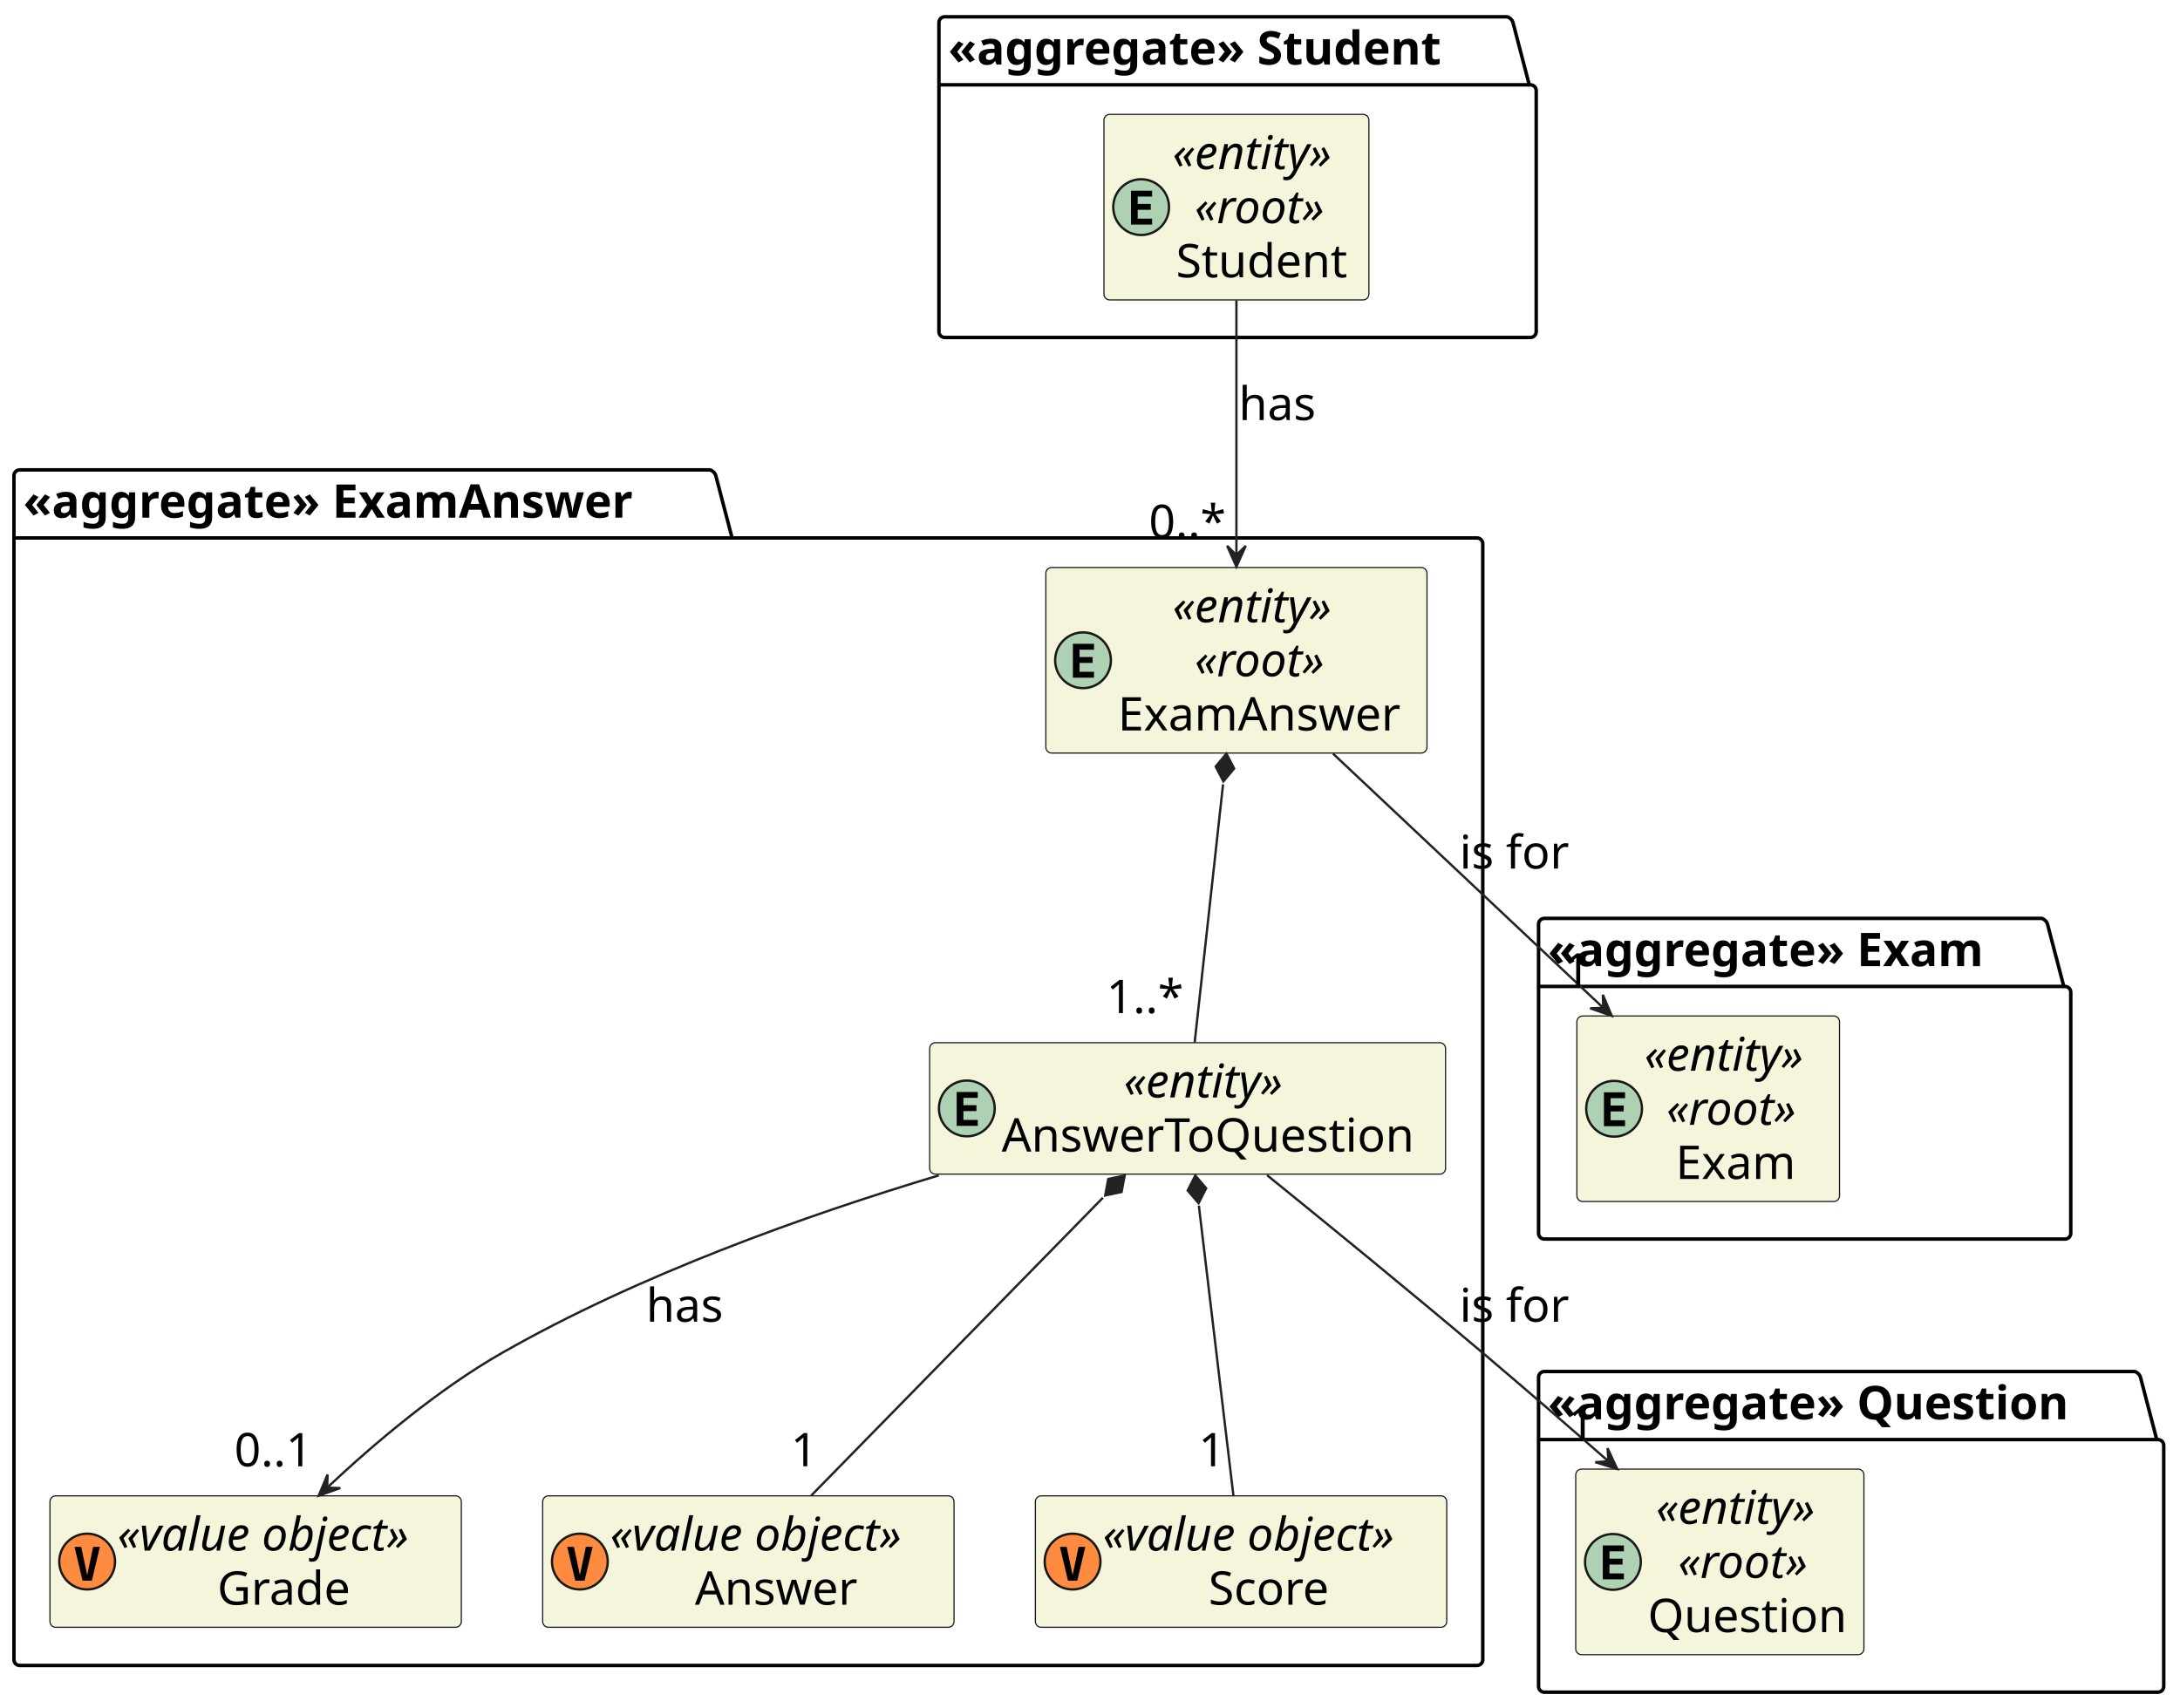
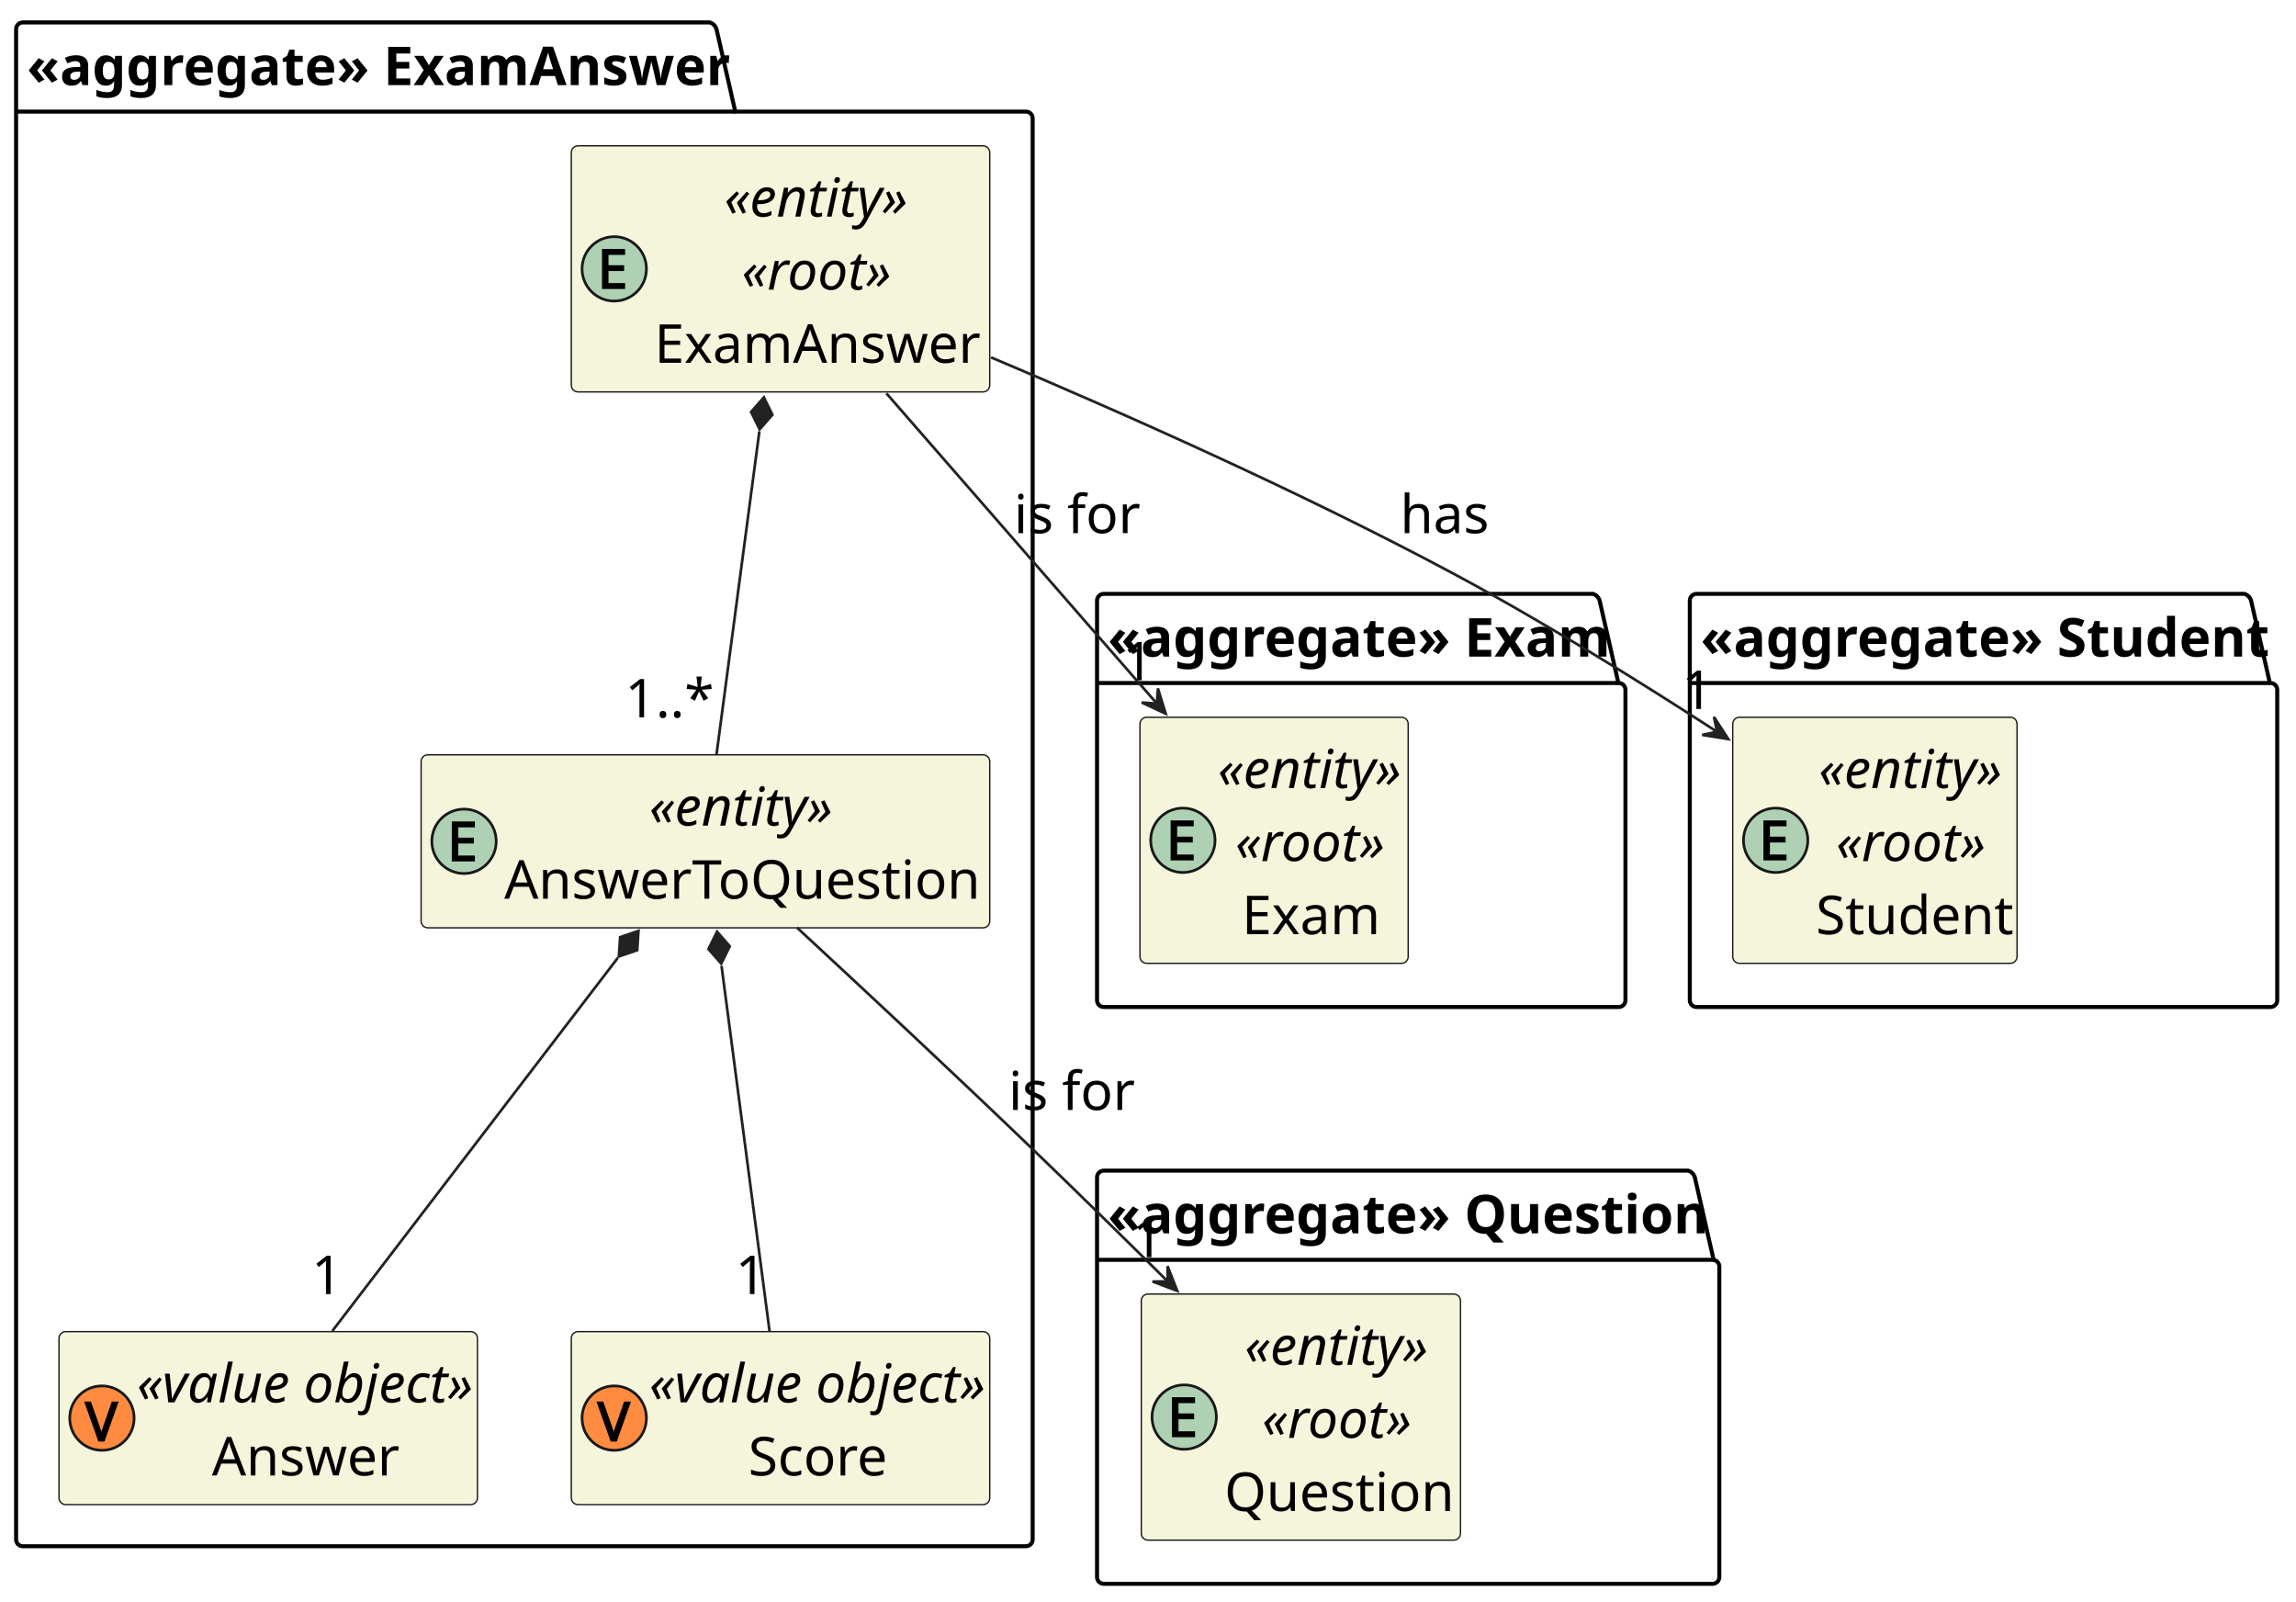
- <svg xmlns="http://www.w3.org/2000/svg" contentStyleType="text/css" height="735px" preserveAspectRatio="none" style="width:938px;height:735px;background:#FFFFFF;" version="1.1" viewBox="0 0 938 735" width="938px" zoomAndPan="magnify">
+ <svg xmlns="http://www.w3.org/2000/svg" contentStyleType="text/css" height="597px" preserveAspectRatio="none" style="width:856px;height:597px;background:#FFFFFF;" version="1.1" viewBox="0 0 856 597" width="856px" zoomAndPan="magnify">
  <defs />
  <g>
    <g id="cluster_&lt;&lt;aggregate&gt;&gt; Exam">
-       <path d="M664.5,395.217 L878.5,395.217 A3.75,3.75 0 0 1 881,397.717 L888,424.498 L888.5,424.498 A2.5,2.5 0 0 1 891,426.998 L891,530.717 A2.5,2.5 0 0 1 888.5,533.217 L664.5,533.217 A2.5,2.5 0 0 1 662,530.717 L662,397.717 A2.5,2.5 0 0 1 664.5,395.217 " fill="none" style="stroke:#000000;stroke-width:1.5;" />
-       <line style="stroke:#000000;stroke-width:1.5;" x1="662" x2="888" y1="424.498" y2="424.498" />
-       <text fill="#000000" font-family="sans-serif" font-size="20" font-weight="bold" lengthAdjust="spacing" textLength="213" x="666" y="415.781">«aggregate» Exam</text>
+       <path d="M411.5,221.36 L593.875,221.36 A3.75,3.75 0 0 1 596.375,223.86 L603.375,254.6 L603.5,254.6 A2.5,2.5 0 0 1 606,257.1 L606,372.86 A2.5,2.5 0 0 1 603.5,375.36 L411.5,375.36 A2.5,2.5 0 0 1 409,372.86 L409,223.86 A2.5,2.5 0 0 1 411.5,221.36 " fill="none" style="stroke:#000000;stroke-width:1.5;" />
+       <line style="stroke:#000000;stroke-width:1.5;" x1="409" x2="603.375" y1="254.6" y2="254.6" />
+       <text fill="#000000" font-family="sans-serif" font-size="20" font-weight="bold" lengthAdjust="spacing" textLength="181.375" x="413" y="244.74">«aggregate» Exam</text>
    </g>
    <g id="cluster_&lt;&lt;aggregate&gt;&gt; Student">
-       <path d="M406.5,7.217 L648.5,7.217 A3.75,3.75 0 0 1 651,9.717 L658,36.498 L658.5,36.498 A2.5,2.5 0 0 1 661,38.998 L661,142.717 A2.5,2.5 0 0 1 658.5,145.217 L406.5,145.217 A2.5,2.5 0 0 1 404,142.717 L404,9.717 A2.5,2.5 0 0 1 406.5,7.217 " fill="none" style="stroke:#000000;stroke-width:1.5;" />
-       <line style="stroke:#000000;stroke-width:1.5;" x1="404" x2="658" y1="36.498" y2="36.498" />
-       <text fill="#000000" font-family="sans-serif" font-size="20" font-weight="bold" lengthAdjust="spacing" textLength="241" x="408" y="27.781">«aggregate» Student</text>
+       <path d="M632.5,221.36 L836.75,221.36 A3.75,3.75 0 0 1 839.25,223.86 L846.25,254.6 L846.5,254.6 A2.5,2.5 0 0 1 849,257.1 L849,372.86 A2.5,2.5 0 0 1 846.5,375.36 L632.5,375.36 A2.5,2.5 0 0 1 630,372.86 L630,223.86 A2.5,2.5 0 0 1 632.5,221.36 " fill="none" style="stroke:#000000;stroke-width:1.5;" />
+       <line style="stroke:#000000;stroke-width:1.5;" x1="630" x2="846.25" y1="254.6" y2="254.6" />
+       <text fill="#000000" font-family="sans-serif" font-size="20" font-weight="bold" lengthAdjust="spacing" textLength="203.25" x="634" y="244.74">«aggregate» Student</text>
    </g>
    <g id="cluster_&lt;&lt;aggregate&gt;&gt; Question">
-       <path d="M664.5,590.217 L918.5,590.217 A3.75,3.75 0 0 1 921,592.717 L928,619.498 L928.5,619.498 A2.5,2.5 0 0 1 931,621.998 L931,725.717 A2.5,2.5 0 0 1 928.5,728.217 L664.5,728.217 A2.5,2.5 0 0 1 662,725.717 L662,592.717 A2.5,2.5 0 0 1 664.5,590.217 " fill="none" style="stroke:#000000;stroke-width:1.5;" />
-       <line style="stroke:#000000;stroke-width:1.5;" x1="662" x2="928" y1="619.498" y2="619.498" />
-       <text fill="#000000" font-family="sans-serif" font-size="20" font-weight="bold" lengthAdjust="spacing" textLength="253" x="666" y="610.781">«aggregate» Question</text>
+       <path d="M411.5,436.36 L629.375,436.36 A3.75,3.75 0 0 1 631.875,438.86 L638.875,469.6 L638.5,469.6 A2.5,2.5 0 0 1 641,472.1 L641,587.86 A2.5,2.5 0 0 1 638.5,590.36 L411.5,590.36 A2.5,2.5 0 0 1 409,587.86 L409,438.86 A2.5,2.5 0 0 1 411.5,436.36 " fill="none" style="stroke:#000000;stroke-width:1.5;" />
+       <line style="stroke:#000000;stroke-width:1.5;" x1="409" x2="638.875" y1="469.6" y2="469.6" />
+       <text fill="#000000" font-family="sans-serif" font-size="20" font-weight="bold" lengthAdjust="spacing" textLength="216.875" x="413" y="459.74">«aggregate» Question</text>
    </g>
    <g id="cluster_&lt;&lt;aggregate&gt;&gt; ExamAnswer">
-       <path d="M8.5,202.217 L305.5,202.217 A3.75,3.75 0 0 1 308,204.717 L315,231.498 L635.5,231.498 A2.5,2.5 0 0 1 638,233.998 L638,714.217 A2.5,2.5 0 0 1 635.5,716.717 L8.5,716.717 A2.5,2.5 0 0 1 6,714.217 L6,204.717 A2.5,2.5 0 0 1 8.5,202.217 " fill="none" style="stroke:#000000;stroke-width:1.5;" />
-       <line style="stroke:#000000;stroke-width:1.5;" x1="6" x2="315" y1="231.498" y2="231.498" />
-       <text fill="#000000" font-family="sans-serif" font-size="20" font-weight="bold" lengthAdjust="spacing" textLength="296" x="10" y="222.781">«aggregate» ExamAnswer</text>
+       <path d="M8.5,8.36 L264.625,8.36 A3.75,3.75 0 0 1 267.125,10.86 L274.125,41.6 L382.5,41.6 A2.5,2.5 0 0 1 385,44.1 L385,573.86 A2.5,2.5 0 0 1 382.5,576.36 L8.5,576.36 A2.5,2.5 0 0 1 6,573.86 L6,10.86 A2.5,2.5 0 0 1 8.5,8.36 " fill="none" style="stroke:#000000;stroke-width:1.5;" />
+       <line style="stroke:#000000;stroke-width:1.5;" x1="6" x2="274.125" y1="41.6" y2="41.6" />
+       <text fill="#000000" font-family="sans-serif" font-size="20" font-weight="bold" lengthAdjust="spacing" textLength="255.125" x="10" y="31.74">«aggregate» ExamAnswer</text>
    </g>
    <g id="elem_Exam">
-       <rect codeLine="43" fill="#F5F5DC" height="79.844" id="Exam" rx="2.5" ry="2.5" style="stroke:#181818;stroke-width:0.5;" width="113" x="678.5" y="437.217" />
-       <ellipse cx="694.5" cy="477.139" fill="#ADD1B2" rx="12" ry="12" style="stroke:#181818;stroke-width:1.0;" />
-       <path d="M699.219,484.639 L690.141,484.639 L690.141,470.06 L699.219,470.06 L699.219,472.592 L693.016,472.592 L693.016,475.748 L698.641,475.748 L698.641,478.279 L693.016,478.279 L693.016,482.092 L699.219,482.092 L699.219,484.639 Z " fill="#000000" />
-       <text fill="#000000" font-family="sans-serif" font-size="20" font-style="italic" lengthAdjust="spacing" textLength="83" x="707.5" y="460.781">«entity»</text>
-       <text fill="#000000" font-family="sans-serif" font-size="20" font-style="italic" lengthAdjust="spacing" textLength="64" x="717" y="484.062">«root»</text>
-       <text fill="#000000" font-family="sans-serif" font-size="20" lengthAdjust="spacing" textLength="56" x="721" y="507.344">Exam</text>
+       <rect codeLine="40" fill="#F5F5DC" height="91.72" id="Exam" rx="2.5" ry="2.5" style="stroke:#181818;stroke-width:0.5;" width="100" x="425" y="267.36" />
+       <ellipse cx="441" cy="313.22" fill="#ADD1B2" rx="12" ry="12" style="stroke:#181818;stroke-width:1.0;" />
+       <path d="M445.047,320.72 L436.438,320.72 L436.438,305.814 L445.047,305.814 L445.047,308.017 L438.859,308.017 L438.859,311.861 L444.688,311.861 L444.688,314.033 L438.859,314.033 L438.859,318.517 L445.047,318.517 L445.047,320.72 Z " fill="#000000" />
+       <text fill="#000000" font-family="sans-serif" font-size="20" font-style="italic" lengthAdjust="spacing" textLength="70" x="454" y="293.74">«entity»</text>
+       <text fill="#000000" font-family="sans-serif" font-size="20" font-style="italic" lengthAdjust="spacing" textLength="57" x="460.5" y="320.98">«root»</text>
+       <text fill="#000000" font-family="sans-serif" font-size="20" lengthAdjust="spacing" textLength="52" x="463" y="348.22">Exam</text>
    </g>
    <g id="elem_Student">
-       <rect codeLine="17" fill="#F5F5DC" height="79.844" id="Student" rx="2.5" ry="2.5" style="stroke:#181818;stroke-width:0.5;" width="114" x="475" y="49.217" />
-       <ellipse cx="491" cy="89.139" fill="#ADD1B2" rx="12" ry="12" style="stroke:#181818;stroke-width:1.0;" />
-       <path d="M495.719,96.639 L486.641,96.639 L486.641,82.061 L495.719,82.061 L495.719,84.592 L489.516,84.592 L489.516,87.748 L495.141,87.748 L495.141,90.279 L489.516,90.279 L489.516,94.092 L495.719,94.092 L495.719,96.639 Z " fill="#000000" />
-       <text fill="#000000" font-family="sans-serif" font-size="20" font-style="italic" lengthAdjust="spacing" textLength="83" x="504.5" y="72.781">«entity»</text>
-       <text fill="#000000" font-family="sans-serif" font-size="20" font-style="italic" lengthAdjust="spacing" textLength="64" x="514" y="96.062">«root»</text>
-       <text fill="#000000" font-family="sans-serif" font-size="20" lengthAdjust="spacing" textLength="80" x="506" y="119.344">Student</text>
+       <rect codeLine="17" fill="#F5F5DC" height="91.72" id="Student" rx="2.5" ry="2.5" style="stroke:#181818;stroke-width:0.5;" width="106" x="646" y="267.36" />
+       <ellipse cx="662" cy="313.22" fill="#ADD1B2" rx="12" ry="12" style="stroke:#181818;stroke-width:1.0;" />
+       <path d="M666.047,320.72 L657.438,320.72 L657.438,305.814 L666.047,305.814 L666.047,308.017 L659.859,308.017 L659.859,311.861 L665.688,311.861 L665.688,314.033 L659.859,314.033 L659.859,318.517 L666.047,318.517 L666.047,320.72 Z " fill="#000000" />
+       <text fill="#000000" font-family="sans-serif" font-size="20" font-style="italic" lengthAdjust="spacing" textLength="70" x="678" y="293.74">«entity»</text>
+       <text fill="#000000" font-family="sans-serif" font-size="20" font-style="italic" lengthAdjust="spacing" textLength="57" x="684.5" y="320.98">«root»</text>
+       <text fill="#000000" font-family="sans-serif" font-size="20" lengthAdjust="spacing" textLength="72" x="677" y="348.22">Student</text>
    </g>
    <g id="elem_Question">
-       <rect codeLine="24" fill="#F5F5DC" height="79.844" id="Question" rx="2.5" ry="2.5" style="stroke:#181818;stroke-width:0.5;" width="124" x="678" y="632.217" />
-       <ellipse cx="694" cy="672.139" fill="#ADD1B2" rx="12" ry="12" style="stroke:#181818;stroke-width:1.0;" />
-       <path d="M698.719,679.639 L689.641,679.639 L689.641,665.061 L698.719,665.061 L698.719,667.592 L692.516,667.592 L692.516,670.748 L698.141,670.748 L698.141,673.279 L692.516,673.279 L692.516,677.092 L698.719,677.092 L698.719,679.639 Z " fill="#000000" />
-       <text fill="#000000" font-family="sans-serif" font-size="20" font-style="italic" lengthAdjust="spacing" textLength="83" x="712.5" y="655.781">«entity»</text>
-       <text fill="#000000" font-family="sans-serif" font-size="20" font-style="italic" lengthAdjust="spacing" textLength="64" x="722" y="679.062">«root»</text>
-       <text fill="#000000" font-family="sans-serif" font-size="20" lengthAdjust="spacing" textLength="90" x="709" y="702.344">Question</text>
+       <rect codeLine="24" fill="#F5F5DC" height="91.72" id="Question" rx="2.5" ry="2.5" style="stroke:#181818;stroke-width:0.5;" width="119" x="425.5" y="482.36" />
+       <ellipse cx="441.5" cy="528.22" fill="#ADD1B2" rx="12" ry="12" style="stroke:#181818;stroke-width:1.0;" />
+       <path d="M445.547,535.72 L436.938,535.72 L436.938,520.814 L445.547,520.814 L445.547,523.017 L439.359,523.017 L439.359,526.861 L445.188,526.861 L445.188,529.033 L439.359,529.033 L439.359,533.517 L445.547,533.517 L445.547,535.72 Z " fill="#000000" />
+       <text fill="#000000" font-family="sans-serif" font-size="20" font-style="italic" lengthAdjust="spacing" textLength="70" x="464" y="508.74">«entity»</text>
+       <text fill="#000000" font-family="sans-serif" font-size="20" font-style="italic" lengthAdjust="spacing" textLength="57" x="470.5" y="535.98">«root»</text>
+       <text fill="#000000" font-family="sans-serif" font-size="20" lengthAdjust="spacing" textLength="85" x="456.5" y="563.22">Question</text>
    </g>
    <g id="elem_ExamAnswer">
-       <rect codeLine="37" fill="#F5F5DC" height="79.844" id="ExamAnswer" rx="2.5" ry="2.5" style="stroke:#181818;stroke-width:0.5;" width="164" x="450" y="244.217" />
-       <ellipse cx="466" cy="284.139" fill="#ADD1B2" rx="12" ry="12" style="stroke:#181818;stroke-width:1.0;" />
-       <path d="M470.719,291.639 L461.641,291.639 L461.641,277.06 L470.719,277.06 L470.719,279.592 L464.516,279.592 L464.516,282.748 L470.141,282.748 L470.141,285.279 L464.516,285.279 L464.516,289.092 L470.719,289.092 L470.719,291.639 Z " fill="#000000" />
-       <text fill="#000000" font-family="sans-serif" font-size="20" font-style="italic" lengthAdjust="spacing" textLength="83" x="504.5" y="267.781">«entity»</text>
-       <text fill="#000000" font-family="sans-serif" font-size="20" font-style="italic" lengthAdjust="spacing" textLength="64" x="514" y="291.062">«root»</text>
-       <text fill="#000000" font-family="sans-serif" font-size="20" lengthAdjust="spacing" textLength="130" x="481" y="314.344">ExamAnswer</text>
-     </g>
-     <g id="elem_Grade">
-       <rect codeLine="39" fill="#F5F5DC" height="56.562" id="Grade" rx="2.5" ry="2.5" style="stroke:#181818;stroke-width:0.5;" width="177" x="21.5" y="643.717" />
-       <ellipse cx="37.5" cy="671.998" fill="#FF8B40" rx="12" ry="12" style="stroke:#181818;stroke-width:1.0;" />
-       <path d="M37.516,677.842 L40.078,665.67 L42.984,665.67 L39.516,680.248 L35.531,680.248 L32.062,665.67 L34.953,665.67 L37.516,677.842 Z " fill="#000000" />
-       <text fill="#000000" font-family="sans-serif" font-size="20" font-style="italic" lengthAdjust="spacing" textLength="147" x="50.5" y="667.281">«value object»</text>
-       <text fill="#000000" font-family="sans-serif" font-size="20" lengthAdjust="spacing" textLength="61" x="93.5" y="690.562">Grade</text>
+       <rect codeLine="35" fill="#F5F5DC" height="91.72" id="ExamAnswer" rx="2.5" ry="2.5" style="stroke:#181818;stroke-width:0.5;" width="156" x="213" y="54.36" />
+       <ellipse cx="229" cy="100.22" fill="#ADD1B2" rx="12" ry="12" style="stroke:#181818;stroke-width:1.0;" />
+       <path d="M233.047,107.72 L224.438,107.72 L224.438,92.814 L233.047,92.814 L233.047,95.017 L226.859,95.017 L226.859,98.861 L232.688,98.861 L232.688,101.032 L226.859,101.032 L226.859,105.517 L233.047,105.517 L233.047,107.72 Z " fill="#000000" />
+       <text fill="#000000" font-family="sans-serif" font-size="20" font-style="italic" lengthAdjust="spacing" textLength="70" x="270" y="80.74">«entity»</text>
+       <text fill="#000000" font-family="sans-serif" font-size="20" font-style="italic" lengthAdjust="spacing" textLength="57" x="276.5" y="107.98">«root»</text>
+       <text fill="#000000" font-family="sans-serif" font-size="20" lengthAdjust="spacing" textLength="122" x="244" y="135.22">ExamAnswer</text>
    </g>
    <g id="elem_AnswerToQuestion">
-       <rect codeLine="44" fill="#F5F5DC" height="56.562" id="AnswerToQuestion" rx="2.5" ry="2.5" style="stroke:#181818;stroke-width:0.5;" width="222" x="400" y="448.717" />
-       <ellipse cx="416" cy="476.998" fill="#ADD1B2" rx="12" ry="12" style="stroke:#181818;stroke-width:1.0;" />
-       <path d="M420.719,484.498 L411.641,484.498 L411.641,469.92 L420.719,469.92 L420.719,472.451 L414.516,472.451 L414.516,475.607 L420.141,475.607 L420.141,478.139 L414.516,478.139 L414.516,481.951 L420.719,481.951 L420.719,484.498 Z " fill="#000000" />
-       <text fill="#000000" font-family="sans-serif" font-size="20" font-style="italic" lengthAdjust="spacing" textLength="83" x="483.5" y="472.281">«entity»</text>
-       <text fill="#000000" font-family="sans-serif" font-size="20" lengthAdjust="spacing" textLength="188" x="431" y="495.562">AnswerToQuestion</text>
+       <rect codeLine="41" fill="#F5F5DC" height="64.48" id="AnswerToQuestion" rx="2.5" ry="2.5" style="stroke:#181818;stroke-width:0.5;" width="212" x="157" y="281.36" />
+       <ellipse cx="173" cy="313.6" fill="#ADD1B2" rx="12" ry="12" style="stroke:#181818;stroke-width:1.0;" />
+       <path d="M177.047,321.1 L168.438,321.1 L168.438,306.194 L177.047,306.194 L177.047,308.397 L170.859,308.397 L170.859,312.241 L176.688,312.241 L176.688,314.413 L170.859,314.413 L170.859,318.897 L177.047,318.897 L177.047,321.1 Z " fill="#000000" />
+       <text fill="#000000" font-family="sans-serif" font-size="20" font-style="italic" lengthAdjust="spacing" textLength="70" x="242" y="307.74">«entity»</text>
+       <text fill="#000000" font-family="sans-serif" font-size="20" lengthAdjust="spacing" textLength="178" x="188" y="334.98">AnswerToQuestion</text>
    </g>
    <g id="elem_Answer">
-       <rect codeLine="40" fill="#F5F5DC" height="56.562" id="Answer" rx="2.5" ry="2.5" style="stroke:#181818;stroke-width:0.5;" width="177" x="233.5" y="643.717" />
-       <ellipse cx="249.5" cy="671.998" fill="#FF8B40" rx="12" ry="12" style="stroke:#181818;stroke-width:1.0;" />
-       <path d="M249.516,677.842 L252.078,665.67 L254.984,665.67 L251.516,680.248 L247.531,680.248 L244.062,665.67 L246.953,665.67 L249.516,677.842 Z " fill="#000000" />
-       <text fill="#000000" font-family="sans-serif" font-size="20" font-style="italic" lengthAdjust="spacing" textLength="147" x="262.5" y="667.281">«value object»</text>
-       <text fill="#000000" font-family="sans-serif" font-size="20" lengthAdjust="spacing" textLength="74" x="299" y="690.562">Answer</text>
+       <rect codeLine="37" fill="#F5F5DC" height="64.48" id="Answer" rx="2.5" ry="2.5" style="stroke:#181818;stroke-width:0.5;" width="156" x="22" y="496.36" />
+       <ellipse cx="38" cy="528.6" fill="#FF8B40" rx="12" ry="12" style="stroke:#181818;stroke-width:1.0;" />
+       <path d="M44.25,522.444 L38.938,537.35 L36.688,537.35 L31.375,522.444 L33.906,522.444 L37.203,531.803 Q37.422,532.397 37.578,532.944 Q37.75,533.491 37.875,533.991 Q38.016,534.475 37.812,534.522 Q37.594,534.491 37.734,533.975 Q37.875,533.459 38.047,532.928 Q38.219,532.381 38.422,531.772 L41.688,522.444 L44.25,522.444 Z " fill="#000000" />
+       <text fill="#000000" font-family="sans-serif" font-size="20" font-style="italic" lengthAdjust="spacing" textLength="126" x="51" y="522.74">«value object»</text>
+       <text fill="#000000" font-family="sans-serif" font-size="20" lengthAdjust="spacing" textLength="70" x="79" y="549.98">Answer</text>
    </g>
    <g id="elem_Score">
-       <rect codeLine="41" fill="#F5F5DC" height="56.562" id="Score" rx="2.5" ry="2.5" style="stroke:#181818;stroke-width:0.5;" width="177" x="445.5" y="643.717" />
-       <ellipse cx="461.5" cy="671.998" fill="#FF8B40" rx="12" ry="12" style="stroke:#181818;stroke-width:1.0;" />
-       <path d="M461.516,677.842 L464.078,665.67 L466.984,665.67 L463.516,680.248 L459.531,680.248 L456.062,665.67 L458.953,665.67 L461.516,677.842 Z " fill="#000000" />
-       <text fill="#000000" font-family="sans-serif" font-size="20" font-style="italic" lengthAdjust="spacing" textLength="147" x="474.5" y="667.281">«value object»</text>
-       <text fill="#000000" font-family="sans-serif" font-size="20" lengthAdjust="spacing" textLength="56" x="520" y="690.562">Score</text>
+       <rect codeLine="38" fill="#F5F5DC" height="64.48" id="Score" rx="2.5" ry="2.5" style="stroke:#181818;stroke-width:0.5;" width="156" x="213" y="496.36" />
+       <ellipse cx="229" cy="528.6" fill="#FF8B40" rx="12" ry="12" style="stroke:#181818;stroke-width:1.0;" />
+       <path d="M235.25,522.444 L229.938,537.35 L227.688,537.35 L222.375,522.444 L224.906,522.444 L228.203,531.803 Q228.422,532.397 228.578,532.944 Q228.75,533.491 228.875,533.991 Q229.016,534.475 228.812,534.522 Q228.594,534.491 228.734,533.975 Q228.875,533.459 229.047,532.928 Q229.219,532.381 229.422,531.772 L232.688,522.444 L235.25,522.444 Z " fill="#000000" />
+       <text fill="#000000" font-family="sans-serif" font-size="20" font-style="italic" lengthAdjust="spacing" textLength="126" x="242" y="522.74">«value object»</text>
+       <text fill="#000000" font-family="sans-serif" font-size="20" lengthAdjust="spacing" textLength="52" x="279" y="549.98">Score</text>
    </g>
-     <g id="link_Student_ExamAnswer">
-       <path codeLine="46" d="M532,129.277 C532,160.957 532,205.617 532,238.687 " fill="none" id="Student-to-ExamAnswer" style="stroke:#222222;stroke-width:1.0;" />
-       <polygon fill="#222222" points="532,243.887,536,234.887,532,238.887,528,234.887,532,243.887" style="stroke:#222222;stroke-width:1.0;" />
-       <text fill="#000000" font-family="sans-serif" font-size="20" lengthAdjust="spacing" textLength="35" x="533" y="180.781">has</text>
-       <text fill="#000000" font-family="sans-serif" font-size="20" lengthAdjust="spacing" textLength="35" x="494.32" y="231.548">0..*</text>
+     <g id="link_ExamAnswer_Student">
+       <path codeLine="43" d="M369.48,133.21 C419.41,154.28 484.99,183.45 541,213.36 C574.74,231.37 610.99,253.85 640.24,272.83 " fill="none" id="ExamAnswer-to-Student" style="stroke:#222222;stroke-width:1.0;" />
+       <polygon fill="#222222" points="644.35,275.5,638.995,267.234,640.161,272.769,634.626,273.936,644.35,275.5" style="stroke:#222222;stroke-width:1.0;" />
+       <text fill="#000000" font-family="sans-serif" font-size="20" lengthAdjust="spacing" textLength="33" x="522" y="198.74">has</text>
+       <text fill="#000000" font-family="sans-serif" font-size="20" lengthAdjust="spacing" textLength="11" x="627.076" y="264.269">1</text>
    </g>
    <g id="link_ExamAnswer_Exam">
-       <path codeLine="47" d="M573.57,324.327 C607.37,356.127 654.98,400.927 689.74,433.627 " fill="none" id="ExamAnswer-to-Exam" style="stroke:#222222;stroke-width:1.0;" />
-       <polygon fill="#222222" points="693.49,437.157,689.678,428.076,689.849,433.73,684.195,433.901,693.49,437.157" style="stroke:#222222;stroke-width:1.0;" />
-       <text fill="#000000" font-family="sans-serif" font-size="20" lengthAdjust="spacing" textLength="49" x="628" y="373.781">is for</text>
-       <text fill="#000000" font-family="sans-serif" font-size="20" lengthAdjust="spacing" textLength="13" x="672.838" y="424.539">1</text>
-     </g>
-     <g id="link_AnswerToQuestion_Grade">
-       <path codeLine="48" d="M403.93,505.817 C346.09,523.187 274.72,548.697 216,582.217 C188.41,597.967 161.05,621.177 141.04,639.947 " fill="none" id="AnswerToQuestion-to-Grade" style="stroke:#222222;stroke-width:1.0;" />
-       <polygon fill="#222222" points="137.14,643.637,146.429,640.363,140.774,640.203,140.935,634.548,137.14,643.637" style="stroke:#222222;stroke-width:1.0;" />
-       <text fill="#000000" font-family="sans-serif" font-size="20" lengthAdjust="spacing" textLength="35" x="278" y="568.781">has</text>
-       <text fill="#000000" font-family="sans-serif" font-size="20" lengthAdjust="spacing" textLength="38" x="100.819" y="631.009">0..1</text>
+       <path codeLine="44" d="M330.47,146.62 C360.18,180.7 400.89,227.37 431.53,262.51 " fill="none" id="ExamAnswer-to-Exam" style="stroke:#222222;stroke-width:1.0;" />
+       <polygon fill="#222222" points="434.6,266.03,431.704,256.616,431.316,262.26,425.672,261.872,434.6,266.03" style="stroke:#222222;stroke-width:1.0;" />
+       <text fill="#000000" font-family="sans-serif" font-size="20" lengthAdjust="spacing" textLength="47" x="378" y="198.74">is for</text>
+       <text fill="#000000" font-family="sans-serif" font-size="20" lengthAdjust="spacing" textLength="11" x="418.555" y="253.564">1</text>
    </g>
    <g id="link_AnswerToQuestion_Question">
-       <path codeLine="50" d="M545.2,505.737 C570.9,526.537 606.88,555.907 638,582.217 C655.77,597.237 675.05,613.957 692.02,628.807 " fill="none" id="AnswerToQuestion-to-Question" style="stroke:#222222;stroke-width:1.0;" />
-       <polygon fill="#222222" points="695.83,632.147,691.691,623.21,692.067,628.854,686.423,629.231,695.83,632.147" style="stroke:#222222;stroke-width:1.0;" />
-       <text fill="#000000" font-family="sans-serif" font-size="20" lengthAdjust="spacing" textLength="49" x="628" y="568.781">is for</text>
-       <text fill="#000000" font-family="sans-serif" font-size="20" lengthAdjust="spacing" textLength="13" x="674.755" y="619.527">1</text>
+       <path codeLine="46" d="M297.17,345.8 C321.76,368.55 355.65,400.13 385,428.36 C401.58,444.3 419.49,461.91 435.51,477.8 " fill="none" id="AnswerToQuestion-to-Question" style="stroke:#222222;stroke-width:1.0;" />
+       <polygon fill="#222222" points="438.9,481.17,435.309,471.999,435.343,477.656,429.686,477.69,438.9,481.17" style="stroke:#222222;stroke-width:1.0;" />
+       <text fill="#000000" font-family="sans-serif" font-size="20" lengthAdjust="spacing" textLength="47" x="376" y="413.74">is for</text>
+       <text fill="#000000" font-family="sans-serif" font-size="20" lengthAdjust="spacing" textLength="11" x="422.18" y="468.632">1</text>
    </g>
    <g id="link_AnswerToQuestion_Answer">
-       <path codeLine="51" d="M474.56,515.427 C437.83,552.937 381.99,609.957 349.03,643.617 " fill="none" id="AnswerToQuestion-backto-Answer" style="stroke:#222222;stroke-width:1.0;" />
-       <polygon fill="#222222" points="483.92,505.867,476.866,507.363,475.534,514.45,482.588,512.954,483.92,505.867" style="stroke:#222222;stroke-width:1.0;" />
-       <text fill="#000000" font-family="sans-serif" font-size="20" lengthAdjust="spacing" textLength="13" x="340.264" y="630.985">1</text>
+       <path codeLine="47" d="M230.31,357.08 C198.84,398.2 152,459.41 123.88,496.15 " fill="none" id="AnswerToQuestion-backto-Answer" style="stroke:#222222;stroke-width:1.0;" />
+       <polygon fill="#222222" points="238.03,346.99,231.206,349.321,230.733,356.517,237.557,354.186,238.03,346.99" style="stroke:#222222;stroke-width:1.0;" />
+       <text fill="#000000" font-family="sans-serif" font-size="20" lengthAdjust="spacing" textLength="11" x="116.154" y="482.366">1</text>
    </g>
    <g id="link_AnswerToQuestion_Score">
-       <path codeLine="52" d="M515.84,518.827 C520.31,556.317 526.82,610.967 530.71,643.617 " fill="none" id="AnswerToQuestion-backto-Score" style="stroke:#222222;stroke-width:1.0;" />
-       <polygon fill="#222222" points="514.3,505.867,511.041,512.299,515.725,517.782,518.984,511.349,514.3,505.867" style="stroke:#222222;stroke-width:1.0;" />
-       <text fill="#000000" font-family="sans-serif" font-size="20" lengthAdjust="spacing" textLength="13" x="515.691" y="630.985">1</text>
+       <path codeLine="48" d="M269,360.02 C274.4,401.07 282.18,460.27 286.9,496.15 " fill="none" id="AnswerToQuestion-backto-Score" style="stroke:#222222;stroke-width:1.0;" />
+       <polygon fill="#222222" points="267.33,347.29,264.142,353.758,268.887,359.189,272.075,352.72,267.33,347.29" style="stroke:#222222;stroke-width:1.0;" />
+       <text fill="#000000" font-family="sans-serif" font-size="20" lengthAdjust="spacing" textLength="11" x="274.19" y="482.366">1</text>
    </g>
    <g id="link_ExamAnswer_AnswerToQuestion">
-       <path codeLine="54" d="M526.25,337.527 C522.3,373.417 517.22,419.617 514.04,448.587 " fill="none" id="ExamAnswer-backto-AnswerToQuestion" style="stroke:#222222;stroke-width:1.0;" />
-       <polygon fill="#222222" points="527.7,324.327,523.071,329.856,526.394,336.255,531.023,330.727,527.7,324.327" style="stroke:#222222;stroke-width:1.0;" />
-       <text fill="#000000" font-family="sans-serif" font-size="20" lengthAdjust="spacing" textLength="35" x="476.058" y="435.949">1..*</text>
+       <path codeLine="50" d="M283.11,160.78 C277.92,199.92 271.33,249.58 267.14,281.18 " fill="none" id="ExamAnswer-backto-AnswerToQuestion" style="stroke:#222222;stroke-width:1.0;" />
+       <polygon fill="#222222" points="284.79,148.13,280.034,153.55,283.207,160.025,287.964,154.605,284.79,148.13" style="stroke:#222222;stroke-width:1.0;" />
+       <text fill="#000000" font-family="sans-serif" font-size="20" lengthAdjust="spacing" textLength="32" x="233.027" y="267.402">1..*</text>
    </g>
  </g>
</svg>
